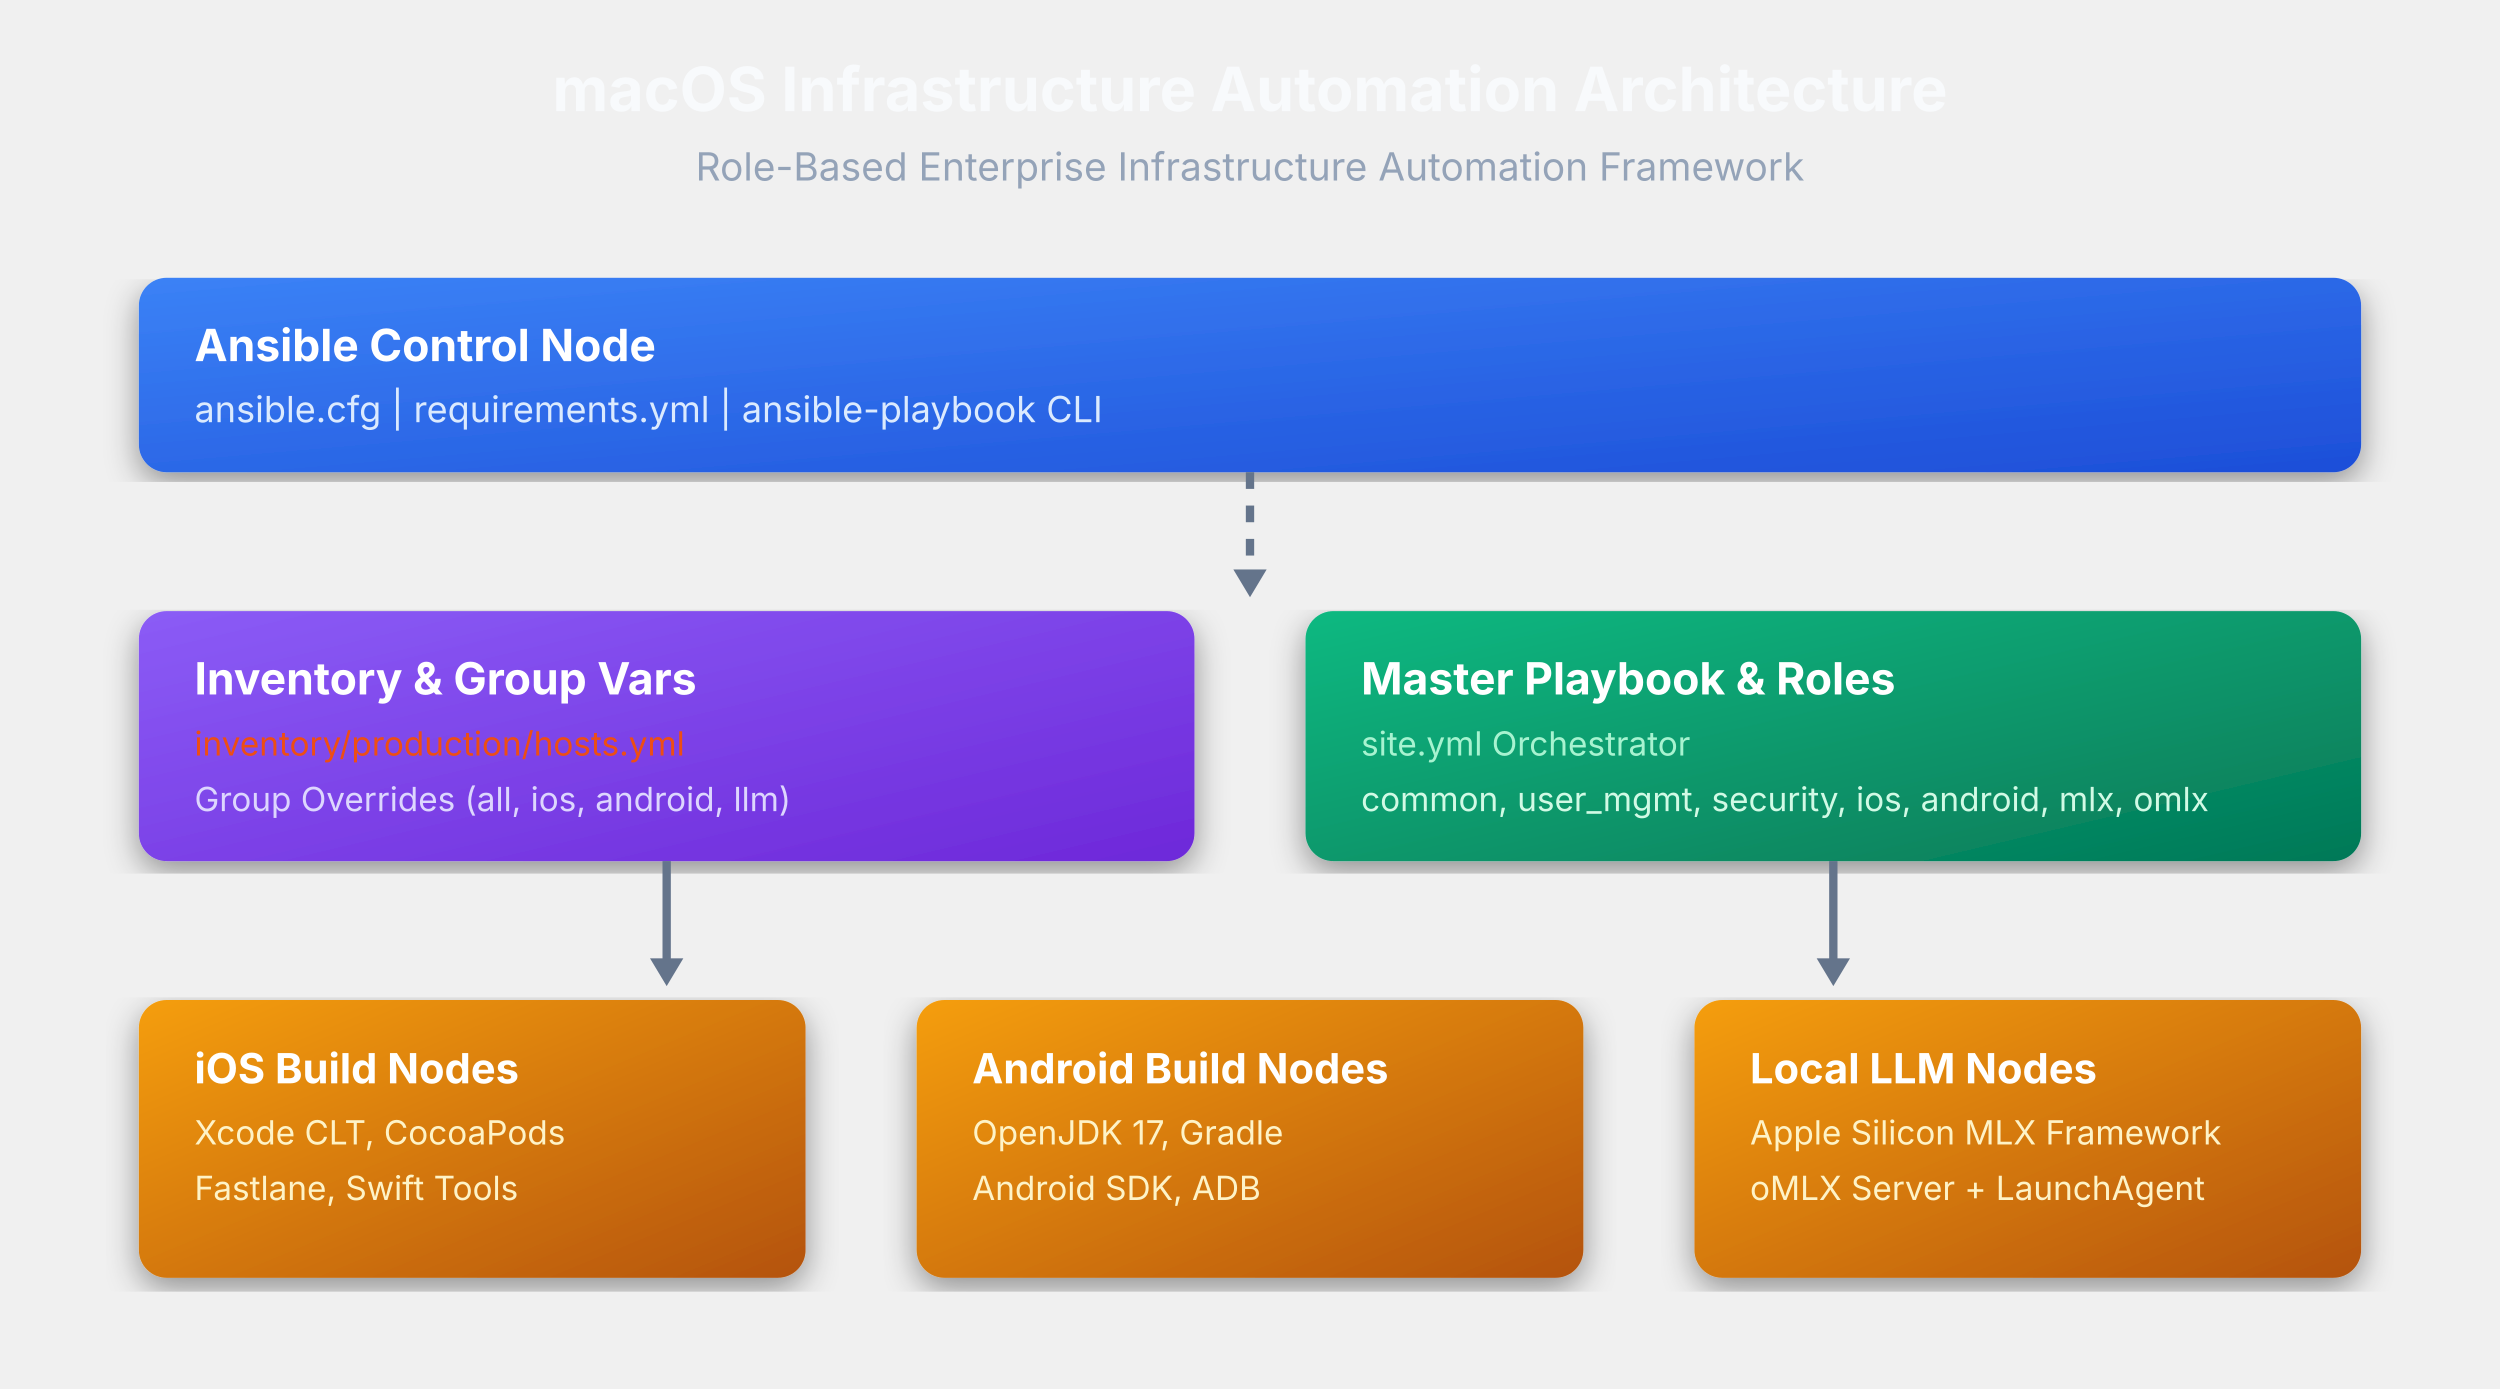
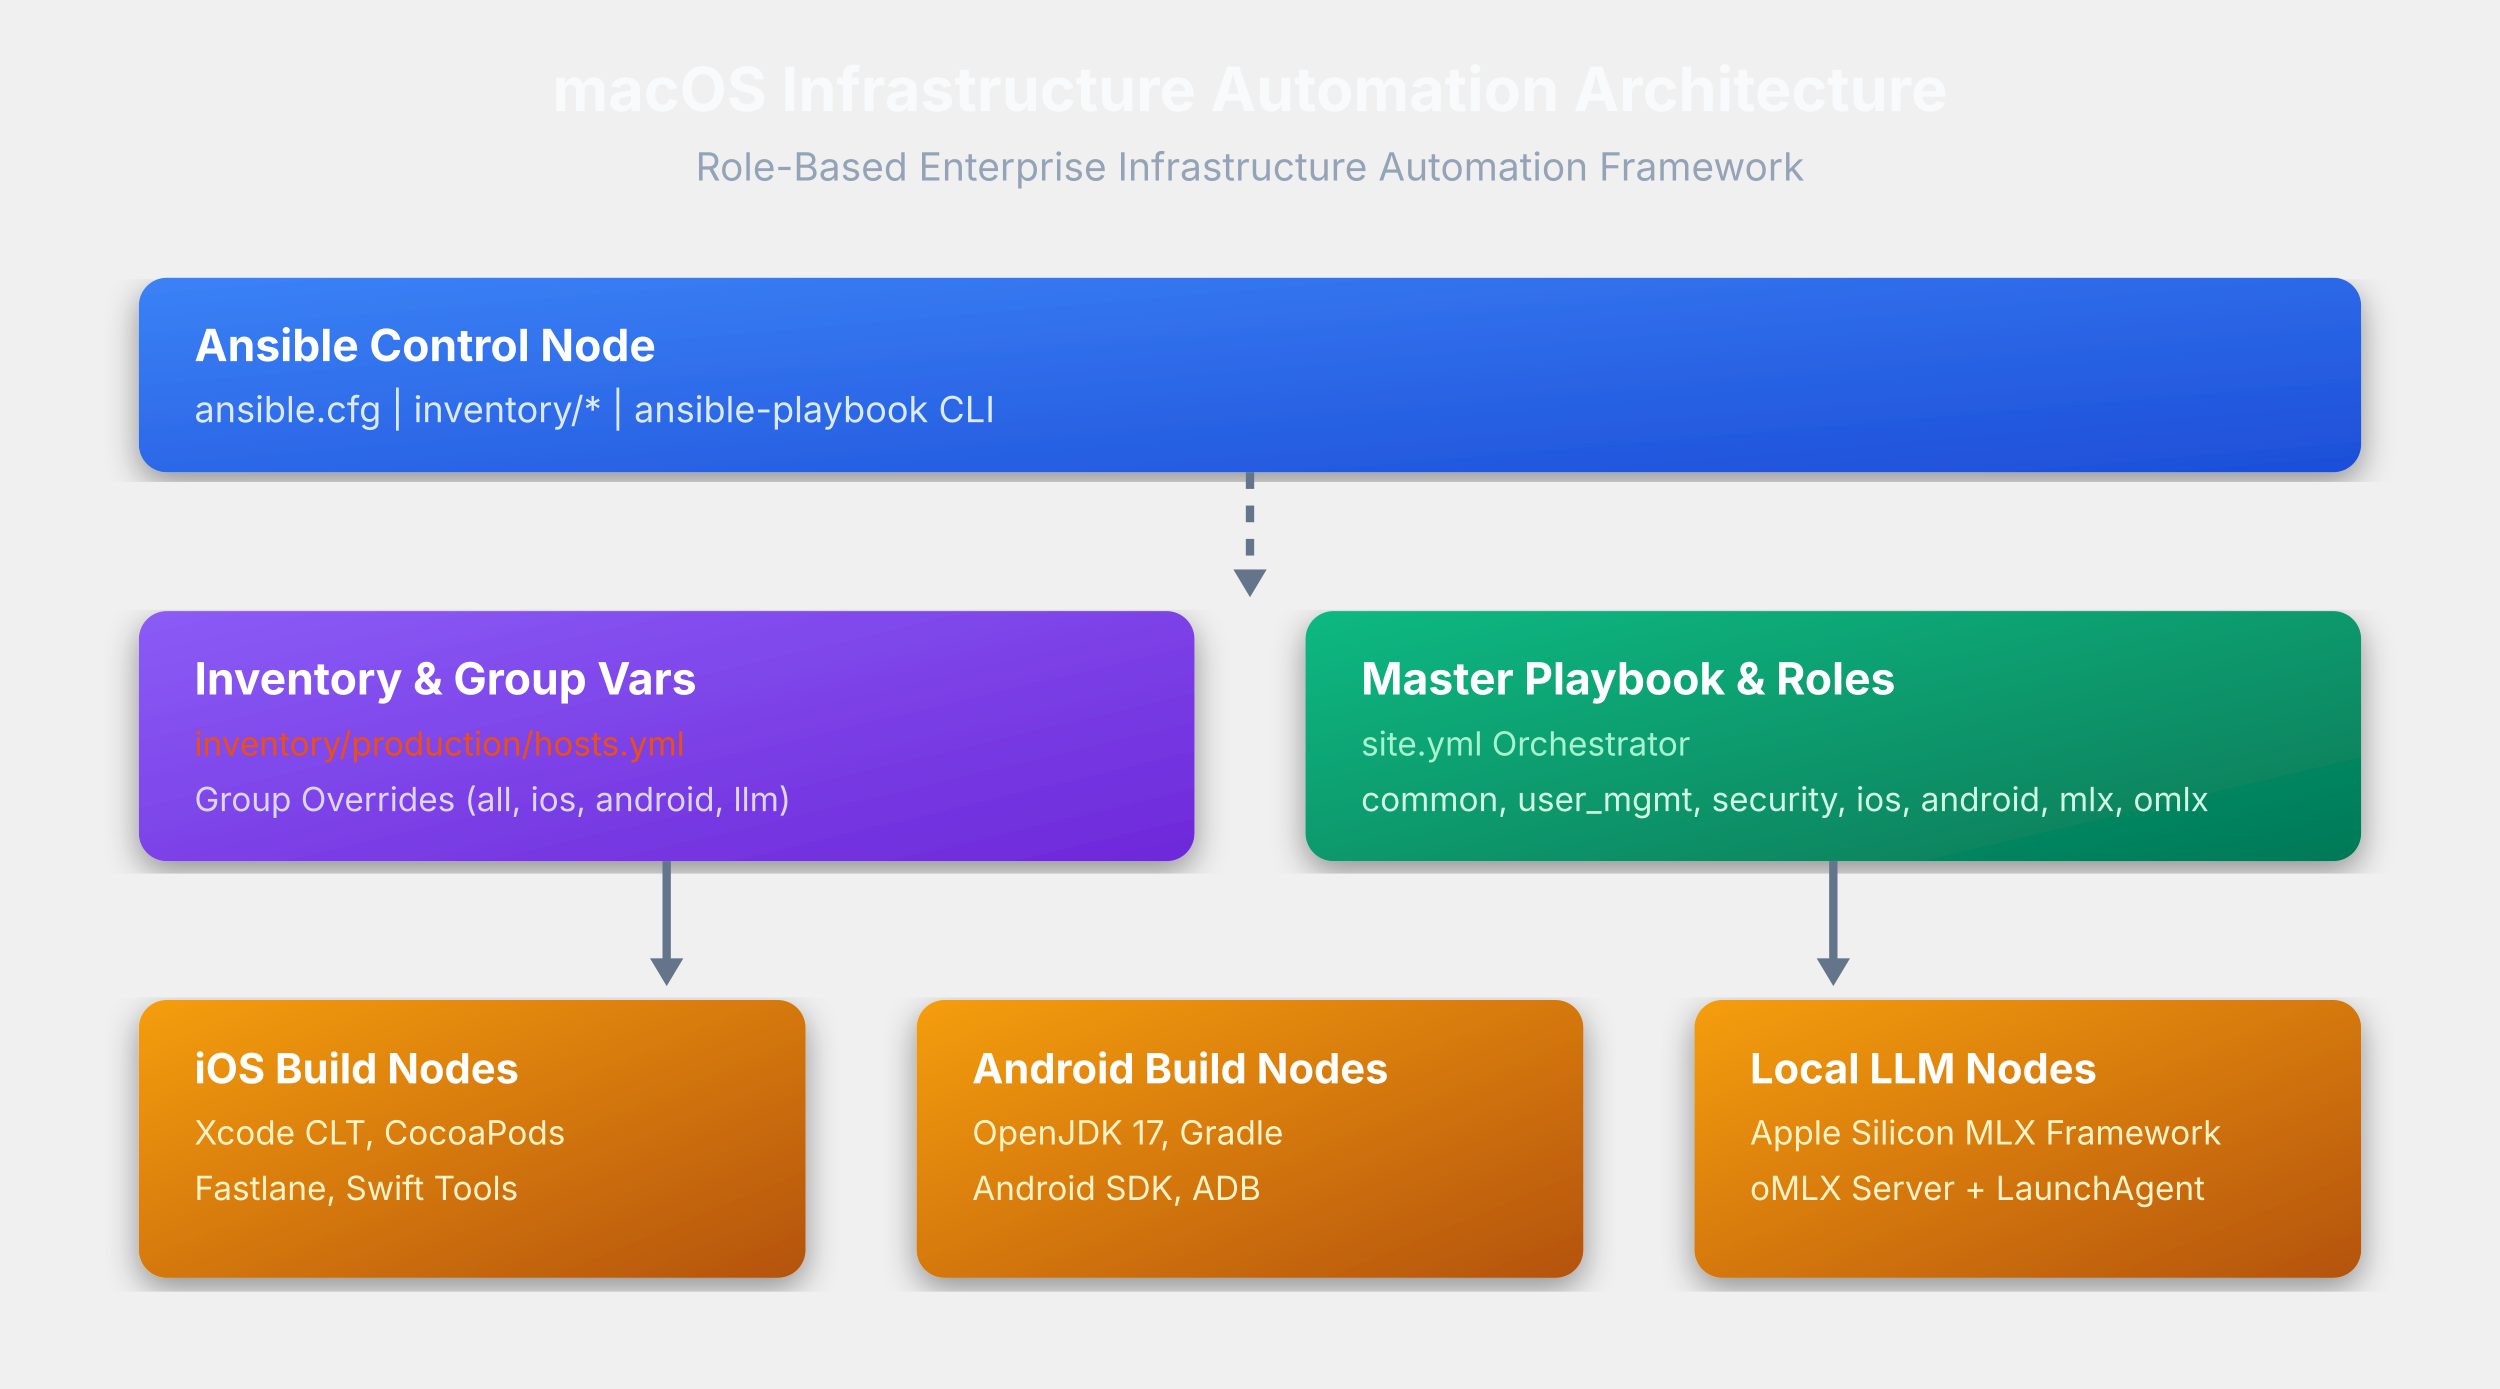
<svg xmlns="http://www.w3.org/2000/svg" viewBox="0 0 900 500" width="100%" height="100%" style="background-color: #0f172a; font-family: system-ui, -apple-system, sans-serif;">
  <defs>
    <linearGradient id="grad-control" x1="0%" y1="0%" x2="100%" y2="100%">
      <stop offset="0%" stop-color="#3b82f6" />
      <stop offset="100%" stop-color="#1d4ed8" />
    </linearGradient>
    <linearGradient id="grad-group" x1="0%" y1="0%" x2="100%" y2="100%">
      <stop offset="0%" stop-color="#8b5cf6" />
      <stop offset="100%" stop-color="#6d28d9" />
    </linearGradient>
    <linearGradient id="grad-role" x1="0%" y1="0%" x2="100%" y2="100%">
      <stop offset="0%" stop-color="#10b981" />
      <stop offset="100%" stop-color="#047857" />
    </linearGradient>
    <linearGradient id="grad-mac" x1="0%" y1="0%" x2="100%" y2="100%">
      <stop offset="0%" stop-color="#f59e0b" />
      <stop offset="100%" stop-color="#b45309" />
    </linearGradient>
    <filter id="shadow" x="-5%" y="-5%" width="110%" height="110%">
      <feDropShadow dx="0" dy="4" stdDeviation="6" flood-color="#000" flood-opacity="0.4" />
    </filter>
  </defs>
  <text x="450" y="40" text-anchor="middle" fill="#f8fafc" font-size="22" font-weight="700">macOS Infrastructure Automation Architecture</text>
  <text x="450" y="65" text-anchor="middle" fill="#94a3b8" font-size="14">Role-Based Enterprise Infrastructure Automation Framework</text>
  <rect x="50" y="100" width="800" height="70" rx="10" fill="url(#grad-control)" filter="url(#shadow)" />
  <text x="70" y="130" fill="#ffffff" font-size="16" font-weight="700">Ansible Control Node</text>
-   <text x="70" y="152" fill="#dbeafe" font-size="13">ansible.cfg  |  requirements.yml  |  ansible-playbook CLI</text>
+   <text x="70" y="152" fill="#dbeafe" font-size="13">ansible.cfg  |  inventory/*  |  ansible-playbook CLI</text>
  <line x1="450" y1="170" x2="450" y2="210" stroke="#64748b" stroke-width="3" stroke-dasharray="6,6" />
  <polygon points="450,215 444,205 456,205" fill="#64748b" />
  <rect x="50" y="220" width="380" height="90" rx="10" fill="url(#grad-group)" filter="url(#shadow)" />
  <text x="70" y="250" fill="#ffffff" font-size="16" font-weight="700">Inventory &amp; Group Vars</text>
  <text x="70" y="272" fill="#ed4e14" font-size="12">inventory/production/hosts.yml</text>
  <text x="70" y="292" fill="#ddd6fe" font-size="12">Group Overrides (all, ios, android, llm)</text>
  <rect x="470" y="220" width="380" height="90" rx="10" fill="url(#grad-role)" filter="url(#shadow)" />
  <text x="490" y="250" fill="#ffffff" font-size="16" font-weight="700">Master Playbook &amp; Roles</text>
  <text x="490" y="272" fill="#a7f3d0" font-size="12">site.yml Orchestrator</text>
  <text x="490" y="292" fill="#d1fae5" font-size="12">common, user_mgmt, security, ios, android, mlx, omlx</text>
  <line x1="240" y1="310" x2="240" y2="350" stroke="#64748b" stroke-width="3" />
  <polygon points="240,355 234,345 246,345" fill="#64748b" />
  <line x1="660" y1="310" x2="660" y2="350" stroke="#64748b" stroke-width="3" />
  <polygon points="660,355 654,345 666,345" fill="#64748b" />
  <rect x="50" y="360" width="240" height="100" rx="10" fill="url(#grad-mac)" filter="url(#shadow)" />
  <text x="70" y="390" fill="#ffffff" font-size="15" font-weight="700">iOS Build Nodes</text>
  <text x="70" y="412" fill="#fef3c7" font-size="12">Xcode CLT, CocoaPods</text>
  <text x="70" y="432" fill="#fef3c7" font-size="12">Fastlane, Swift Tools</text>
  <rect x="330" y="360" width="240" height="100" rx="10" fill="url(#grad-mac)" filter="url(#shadow)" />
  <text x="350" y="390" fill="#ffffff" font-size="15" font-weight="700">Android Build Nodes</text>
  <text x="350" y="412" fill="#fef3c7" font-size="12">OpenJDK 17, Gradle</text>
  <text x="350" y="432" fill="#fef3c7" font-size="12">Android SDK, ADB</text>
  <rect x="610" y="360" width="240" height="100" rx="10" fill="url(#grad-mac)" filter="url(#shadow)" />
  <text x="630" y="390" fill="#ffffff" font-size="15" font-weight="700">Local LLM Nodes</text>
  <text x="630" y="412" fill="#fef3c7" font-size="12">Apple Silicon MLX Framework</text>
  <text x="630" y="432" fill="#fef3c7" font-size="12">oMLX Server + LaunchAgent</text>
</svg>
